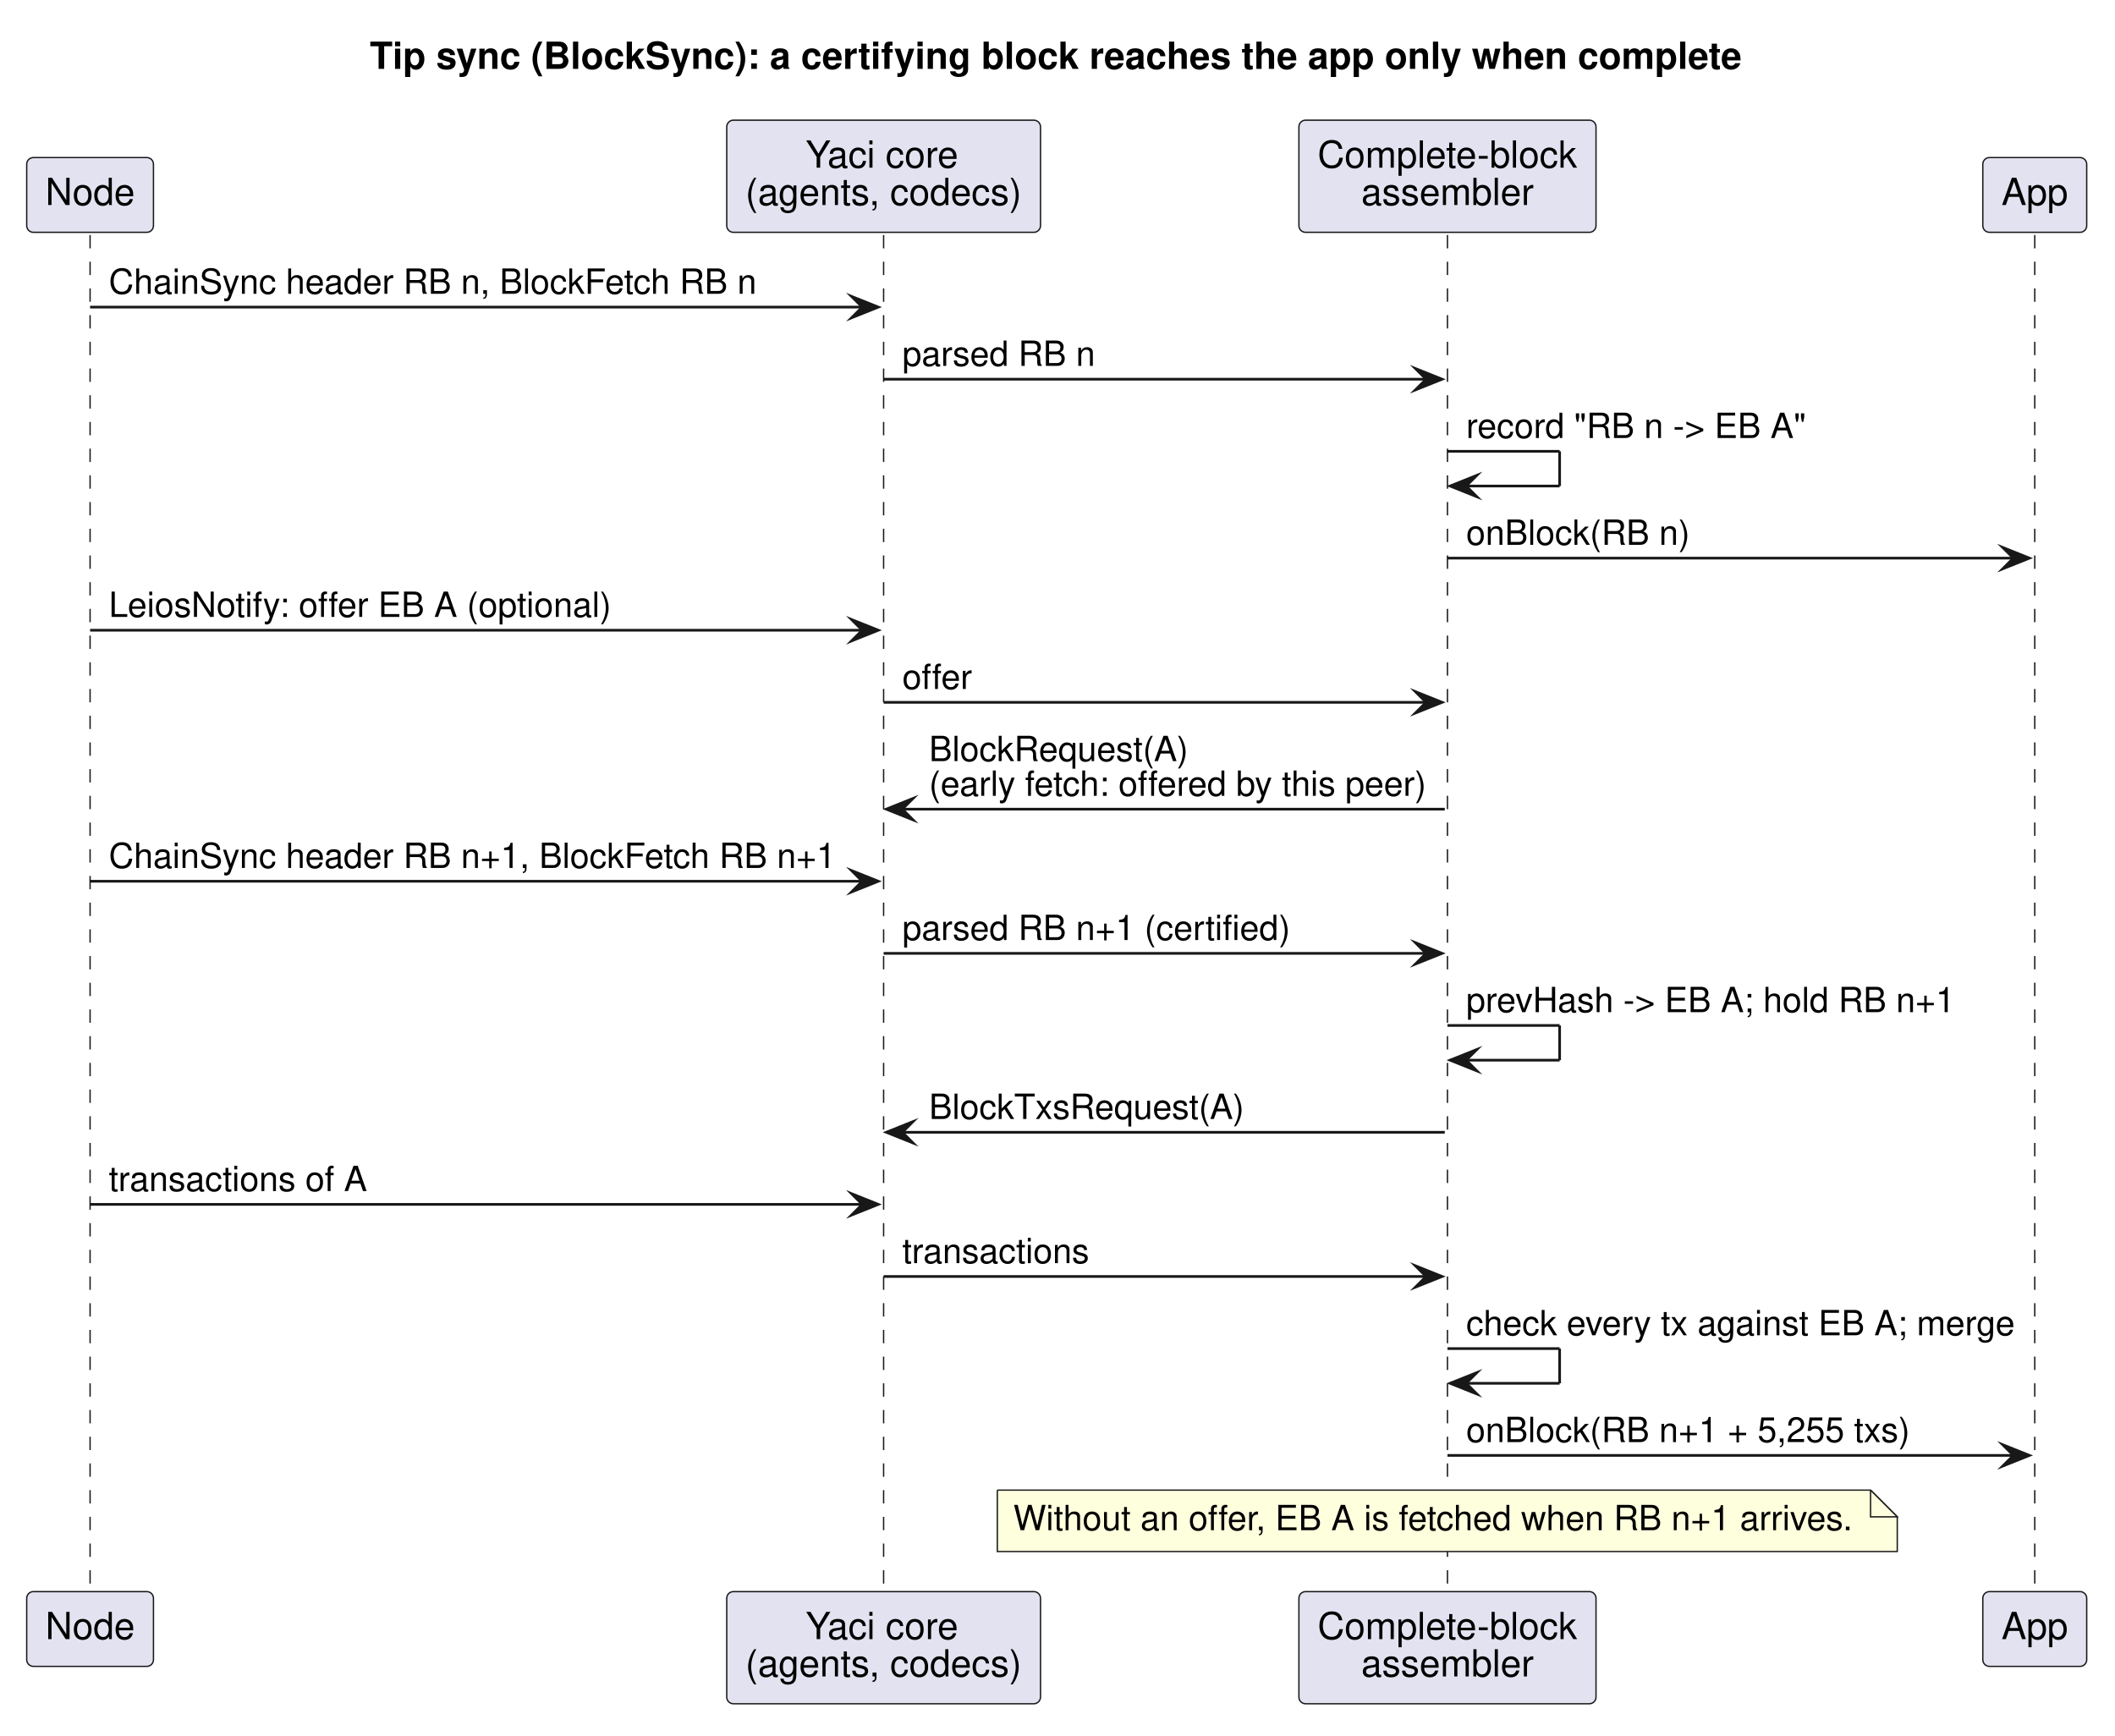
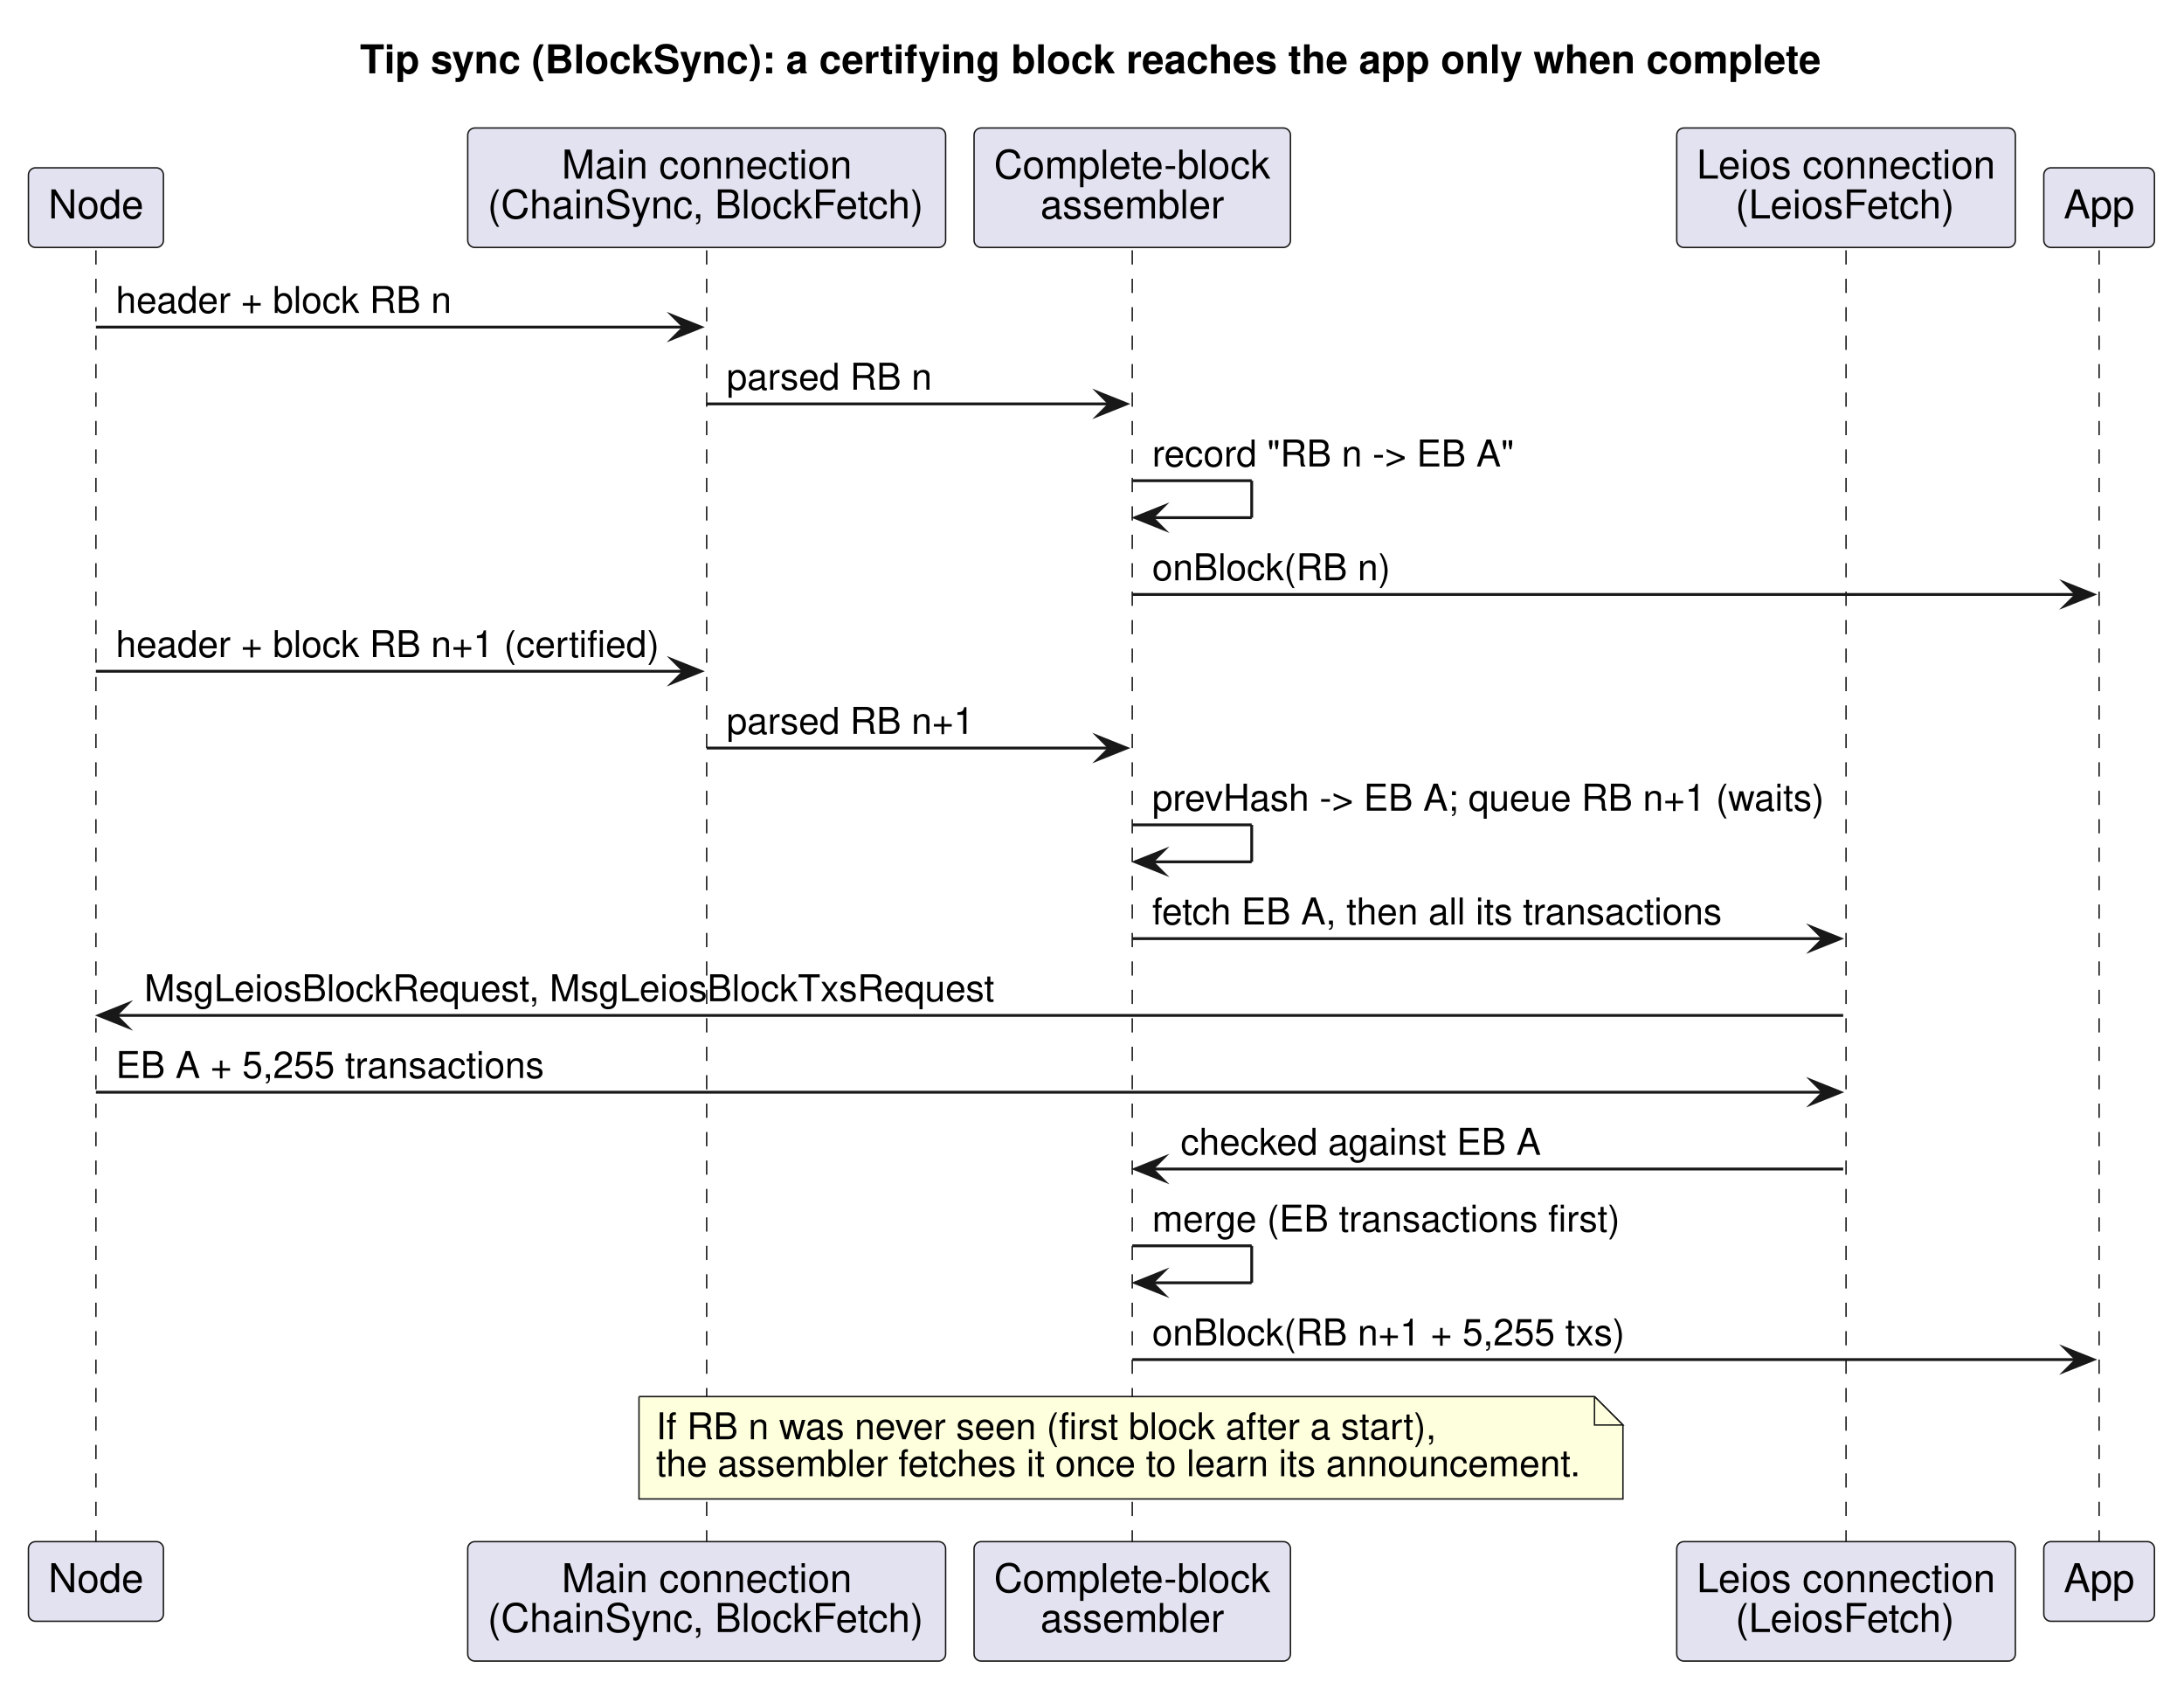
- <svg xmlns="http://www.w3.org/2000/svg" version="1.1" data-diagram-type="SEQUENCE" style="width:792px;height:650px;background:#FFFFFF;" width="792px" height="650px" viewBox="0 0 792 650" zoomAndPan="magnify" preserveAspectRatio="none" contentStyleType="text/css">
+ <svg xmlns="http://www.w3.org/2000/svg" version="1.1" data-diagram-type="SEQUENCE" style="width:768px;height:596px;background:#FFFFFF;" width="768px" height="596px" viewBox="0 0 768 596" zoomAndPan="magnify" preserveAspectRatio="none" contentStyleType="text/css">
  <defs />
  <g font-family="sans-serif" lengthAdjust="spacing">
    <g class="title" data-source-line="4">
-       <text x="138.47" y="25.78" fill="#000" font-size="14" textLength="513.468" font-weight="700" font-family="Helvetica">Tip sync (BlockSync): a certifying block reaches the app only when complete</text>
+       <text x="126.571" y="25.78" fill="#000" font-size="14" textLength="513.468" font-weight="700" font-family="Helvetica">Tip sync (BlockSync): a certifying block reaches the app only when complete</text>
    </g>
    <g>
-       <rect x="30.234" y="88" width="8" height="508" fill="#000" fill-opacity="0" />
-       <line x1="33.734" y1="88" x2="33.734" y2="596" style="stroke:#181818;stroke-width:0.5;stroke-dasharray:5,5;" />
+       <rect x="30.234" y="88" width="8" height="454" fill="#000" fill-opacity="0" />
+       <line x1="33.734" y1="88" x2="33.734" y2="542" style="stroke:#181818;stroke-width:0.5;stroke-dasharray:5,5;" />
    </g>
    <g>
-       <rect x="327.387" y="88" width="8" height="508" fill="#000" fill-opacity="0" />
-       <line x1="330.887" y1="88" x2="330.887" y2="596" style="stroke:#181818;stroke-width:0.5;stroke-dasharray:5,5;" />
+       <rect x="245" y="88" width="8" height="454" fill="#000" fill-opacity="0" />
+       <line x1="248.5" y1="88" x2="248.5" y2="542" style="stroke:#181818;stroke-width:0.5;stroke-dasharray:5,5;" />
    </g>
    <g>
-       <rect x="538.528" y="88" width="8" height="508" fill="#000" fill-opacity="0" />
-       <line x1="542.028" y1="88" x2="542.028" y2="596" style="stroke:#181818;stroke-width:0.5;stroke-dasharray:5,5;" />
+       <rect x="394.659" y="88" width="8" height="454" fill="#000" fill-opacity="0" />
+       <line x1="398.159" y1="88" x2="398.159" y2="542" style="stroke:#181818;stroke-width:0.5;stroke-dasharray:5,5;" />
    </g>
    <g>
-       <rect x="758.453" y="88" width="8" height="508" fill="#000" fill-opacity="0" />
-       <line x1="761.953" y1="88" x2="761.953" y2="596" style="stroke:#181818;stroke-width:0.5;stroke-dasharray:5,5;" />
+       <rect x="645.661" y="88" width="8" height="454" fill="#000" fill-opacity="0" />
+       <line x1="649.161" y1="88" x2="649.161" y2="542" style="stroke:#181818;stroke-width:0.5;stroke-dasharray:5,5;" />
+     </g>
+     <g>
+       <rect x="734.654" y="88" width="8" height="454" fill="#000" fill-opacity="0" />
+       <line x1="738.154" y1="88" x2="738.154" y2="542" style="stroke:#181818;stroke-width:0.5;stroke-dasharray:5,5;" />
    </g>
    <rect x="10" y="59" width="47.469" height="28" fill="#E2E2F0" style="stroke:#181818;stroke-width:0.5;" rx="2.5" ry="2.5" />
    <text x="17" y="76.78" fill="#000" font-size="14" textLength="33.469" font-family="Helvetica">Node</text>
-     <rect x="272.139" y="45" width="117.496" height="42" fill="#E2E2F0" style="stroke:#181818;stroke-width:0.5;" rx="2.5" ry="2.5" />
-     <text x="301.708" y="62.78" fill="#000" font-size="14" textLength="58.358" font-family="Helvetica">Yaci core</text>
-     <text x="279.139" y="76.78" fill="#000" font-size="14" textLength="103.496" font-family="Helvetica">(agents, codecs)</text>
-     <rect x="486.397" y="45" width="111.262" height="42" fill="#E2E2F0" style="stroke:#181818;stroke-width:0.5;" rx="2.5" ry="2.5" />
-     <text x="493.397" y="62.78" fill="#000" font-size="14" textLength="97.262" font-family="Helvetica">Complete-block</text>
-     <text x="509.739" y="76.78" fill="#000" font-size="14" textLength="64.579" font-family="Helvetica">assembler</text>
-     <rect x="742.498" y="59" width="38.91" height="28" fill="#E2E2F0" style="stroke:#181818;stroke-width:0.5;" rx="2.5" ry="2.5" />
-     <text x="749.498" y="76.78" fill="#000" font-size="14" textLength="24.91" font-family="Helvetica">App</text>
-     <rect x="10" y="596" width="47.469" height="28" fill="#E2E2F0" style="stroke:#181818;stroke-width:0.5;" rx="2.5" ry="2.5" />
-     <text x="17" y="613.78" fill="#000" font-size="14" textLength="33.469" font-family="Helvetica">Node</text>
-     <rect x="272.139" y="596" width="117.496" height="42" fill="#E2E2F0" style="stroke:#181818;stroke-width:0.5;" rx="2.5" ry="2.5" />
-     <text x="301.708" y="613.78" fill="#000" font-size="14" textLength="58.358" font-family="Helvetica">Yaci core</text>
-     <text x="279.139" y="627.78" fill="#000" font-size="14" textLength="103.496" font-family="Helvetica">(agents, codecs)</text>
-     <rect x="486.397" y="596" width="111.262" height="42" fill="#E2E2F0" style="stroke:#181818;stroke-width:0.5;" rx="2.5" ry="2.5" />
-     <text x="493.397" y="613.78" fill="#000" font-size="14" textLength="97.262" font-family="Helvetica">Complete-block</text>
-     <text x="509.739" y="627.78" fill="#000" font-size="14" textLength="64.579" font-family="Helvetica">assembler</text>
-     <rect x="742.498" y="596" width="38.91" height="28" fill="#E2E2F0" style="stroke:#181818;stroke-width:0.5;" rx="2.5" ry="2.5" />
-     <text x="749.498" y="613.78" fill="#000" font-size="14" textLength="24.91" font-family="Helvetica">App</text>
-     <polygon points="318.887,111,328.887,115,318.887,119,322.887,115" fill="#181818" style="stroke:#181818;stroke-width:1;stroke-linejoin:miter;stroke-miterlimit:10;" />
-     <line x1="33.734" y1="115" x2="324.887" y2="115" style="stroke:#181818;stroke-width:1;" />
-     <text x="40.734" y="110.01" fill="#000" font-size="13" textLength="243.509" font-family="Helvetica">ChainSync header RB n, BlockFetch RB n</text>
-     <polygon points="530.028,138,540.028,142,530.028,146,534.028,142" fill="#181818" style="stroke:#181818;stroke-width:1;stroke-linejoin:miter;stroke-miterlimit:10;" />
-     <line x1="330.887" y1="142" x2="536.028" y2="142" style="stroke:#181818;stroke-width:1;" />
-     <text x="337.887" y="137.01" fill="#000" font-size="13" textLength="72.262" font-family="Helvetica">parsed RB n</text>
-     <line x1="542.028" y1="169" x2="584.028" y2="169" style="stroke:#181818;stroke-width:1;" />
-     <line x1="584.028" y1="169" x2="584.028" y2="182" style="stroke:#181818;stroke-width:1;" />
-     <line x1="543.028" y1="182" x2="584.028" y2="182" style="stroke:#181818;stroke-width:1;" />
-     <polygon points="553.028,178,543.028,182,553.028,186,549.028,182" fill="#181818" style="stroke:#181818;stroke-width:1;stroke-linejoin:miter;stroke-miterlimit:10;" />
-     <text x="549.028" y="164.01" fill="#000" font-size="13" textLength="127.359" font-family="Helvetica">record "RB n -&gt; EB A"</text>
-     <polygon points="749.953,205,759.953,209,749.953,213,753.953,209" fill="#181818" style="stroke:#181818;stroke-width:1;stroke-linejoin:miter;stroke-miterlimit:10;" />
-     <line x1="542.028" y1="209" x2="755.953" y2="209" style="stroke:#181818;stroke-width:1;" />
-     <text x="549.028" y="204.01" fill="#000" font-size="13" textLength="83.808" font-family="Helvetica">onBlock(RB n)</text>
-     <polygon points="318.887,232,328.887,236,318.887,240,322.887,236" fill="#181818" style="stroke:#181818;stroke-width:1;stroke-linejoin:miter;stroke-miterlimit:10;" />
-     <line x1="33.734" y1="236" x2="324.887" y2="236" style="stroke:#181818;stroke-width:1;" />
-     <text x="40.734" y="231.01" fill="#000" font-size="13" textLength="188.589" font-family="Helvetica">LeiosNotify: offer EB A (optional)</text>
-     <polygon points="530.028,259,540.028,263,530.028,267,534.028,263" fill="#181818" style="stroke:#181818;stroke-width:1;stroke-linejoin:miter;stroke-miterlimit:10;" />
-     <line x1="330.887" y1="263" x2="536.028" y2="263" style="stroke:#181818;stroke-width:1;" />
-     <text x="337.887" y="258.01" fill="#000" font-size="13" textLength="26.013" font-family="Helvetica">offer</text>
-     <polygon points="341.887,299,331.887,303,341.887,307,337.887,303" fill="#181818" style="stroke:#181818;stroke-width:1;stroke-linejoin:miter;stroke-miterlimit:10;" />
-     <line x1="335.887" y1="303" x2="541.028" y2="303" style="stroke:#181818;stroke-width:1;" />
-     <text x="347.887" y="285.01" fill="#000" font-size="13" textLength="97.538" font-family="Helvetica">BlockRequest(A)</text>
-     <text x="347.887" y="298.01" fill="#000" font-size="13" textLength="187.142" font-family="Helvetica">(early fetch: offered by this peer)</text>
-     <polygon points="318.887,326,328.887,330,318.887,334,322.887,330" fill="#181818" style="stroke:#181818;stroke-width:1;stroke-linejoin:miter;stroke-miterlimit:10;" />
-     <line x1="33.734" y1="330" x2="324.887" y2="330" style="stroke:#181818;stroke-width:1;" />
-     <text x="40.734" y="325.01" fill="#000" font-size="13" textLength="273.152" font-family="Helvetica">ChainSync header RB n+1, BlockFetch RB n+1</text>
-     <polygon points="530.028,353,540.028,357,530.028,361,534.028,357" fill="#181818" style="stroke:#181818;stroke-width:1;stroke-linejoin:miter;stroke-miterlimit:10;" />
-     <line x1="330.887" y1="357" x2="536.028" y2="357" style="stroke:#181818;stroke-width:1;" />
-     <text x="337.887" y="352.01" fill="#000" font-size="13" textLength="144.873" font-family="Helvetica">parsed RB n+1 (certified)</text>
-     <line x1="542.028" y1="384" x2="584.028" y2="384" style="stroke:#181818;stroke-width:1;" />
-     <line x1="584.028" y1="384" x2="584.028" y2="397" style="stroke:#181818;stroke-width:1;" />
-     <line x1="543.028" y1="397" x2="584.028" y2="397" style="stroke:#181818;stroke-width:1;" />
-     <polygon points="553.028,393,543.028,397,553.028,401,549.028,397" fill="#181818" style="stroke:#181818;stroke-width:1;stroke-linejoin:miter;stroke-miterlimit:10;" />
-     <text x="549.028" y="379.01" fill="#000" font-size="13" textLength="183.542" font-family="Helvetica">prevHash -&gt; EB A; hold RB n+1</text>
-     <polygon points="341.887,420,331.887,424,341.887,428,337.887,424" fill="#181818" style="stroke:#181818;stroke-width:1;stroke-linejoin:miter;stroke-miterlimit:10;" />
-     <line x1="335.887" y1="424" x2="541.028" y2="424" style="stroke:#181818;stroke-width:1;" />
-     <text x="347.887" y="419.01" fill="#000" font-size="13" textLength="118.479" font-family="Helvetica">BlockTxsRequest(A)</text>
-     <polygon points="318.887,447,328.887,451,318.887,455,322.887,451" fill="#181818" style="stroke:#181818;stroke-width:1;stroke-linejoin:miter;stroke-miterlimit:10;" />
-     <line x1="33.734" y1="451" x2="324.887" y2="451" style="stroke:#181818;stroke-width:1;" />
-     <text x="40.734" y="446.01" fill="#000" font-size="13" textLength="96.827" font-family="Helvetica">transactions of A</text>
-     <polygon points="530.028,474,540.028,478,530.028,482,534.028,478" fill="#181818" style="stroke:#181818;stroke-width:1;stroke-linejoin:miter;stroke-miterlimit:10;" />
-     <line x1="330.887" y1="478" x2="536.028" y2="478" style="stroke:#181818;stroke-width:1;" />
-     <text x="337.887" y="473.01" fill="#000" font-size="13" textLength="70.091" font-family="Helvetica">transactions</text>
-     <line x1="542.028" y1="505" x2="584.028" y2="505" style="stroke:#181818;stroke-width:1;" />
-     <line x1="584.028" y1="505" x2="584.028" y2="518" style="stroke:#181818;stroke-width:1;" />
-     <line x1="543.028" y1="518" x2="584.028" y2="518" style="stroke:#181818;stroke-width:1;" />
-     <polygon points="553.028,514,543.028,518,553.028,522,549.028,518" fill="#181818" style="stroke:#181818;stroke-width:1;stroke-linejoin:miter;stroke-miterlimit:10;" />
-     <text x="549.028" y="500.01" fill="#000" font-size="13" textLength="205.924" font-family="Helvetica">check every tx against EB A; merge</text>
-     <polygon points="749.953,541,759.953,545,749.953,549,753.953,545" fill="#181818" style="stroke:#181818;stroke-width:1;stroke-linejoin:miter;stroke-miterlimit:10;" />
-     <line x1="542.028" y1="545" x2="755.953" y2="545" style="stroke:#181818;stroke-width:1;" />
-     <text x="549.028" y="540.01" fill="#000" font-size="13" textLength="166.201" font-family="Helvetica">onBlock(RB n+1 + 5,255 txs)</text>
-     <path d="M373.465,558 L373.465,581 L710.465,581 L710.465,568 L700.465,558 L373.465,558" style="stroke:#181818;stroke-width:0.5;" fill="#FEFFDD" />
-     <path d="M700.465,558 L700.465,568 L710.465,568 L700.465,558" style="stroke:#181818;stroke-width:0.5;" fill="#FEFFDD" />
-     <text x="379.465" y="573.01" fill="#000" font-size="13" textLength="316.126" font-family="Helvetica">Without an offer, EB A is fetched when RB n+1 arrives.</text>
+     <rect x="164.473" y="45" width="168.055" height="42" fill="#E2E2F0" style="stroke:#181818;stroke-width:0.5;" rx="2.5" ry="2.5" />
+     <text x="197.525" y="62.78" fill="#000" font-size="14" textLength="101.951" font-family="Helvetica">Main connection</text>
+     <text x="171.473" y="76.78" fill="#000" font-size="14" textLength="154.055" font-family="Helvetica">(ChainSync, BlockFetch)</text>
+     <rect x="342.528" y="45" width="111.262" height="42" fill="#E2E2F0" style="stroke:#181818;stroke-width:0.5;" rx="2.5" ry="2.5" />
+     <text x="349.528" y="62.78" fill="#000" font-size="14" textLength="97.262" font-family="Helvetica">Complete-block</text>
+     <text x="365.869" y="76.78" fill="#000" font-size="14" textLength="64.579" font-family="Helvetica">assembler</text>
+     <rect x="589.624" y="45" width="119.075" height="42" fill="#E2E2F0" style="stroke:#181818;stroke-width:0.5;" rx="2.5" ry="2.5" />
+     <text x="596.624" y="62.78" fill="#000" font-size="14" textLength="105.075" font-family="Helvetica">Leios connection</text>
+     <text x="610.258" y="76.78" fill="#000" font-size="14" textLength="77.807" font-family="Helvetica">(LeiosFetch)</text>
+     <rect x="718.699" y="59" width="38.91" height="28" fill="#E2E2F0" style="stroke:#181818;stroke-width:0.5;" rx="2.5" ry="2.5" />
+     <text x="725.699" y="76.78" fill="#000" font-size="14" textLength="24.91" font-family="Helvetica">App</text>
+     <rect x="10" y="542" width="47.469" height="28" fill="#E2E2F0" style="stroke:#181818;stroke-width:0.5;" rx="2.5" ry="2.5" />
+     <text x="17" y="559.78" fill="#000" font-size="14" textLength="33.469" font-family="Helvetica">Node</text>
+     <rect x="164.473" y="542" width="168.055" height="42" fill="#E2E2F0" style="stroke:#181818;stroke-width:0.5;" rx="2.5" ry="2.5" />
+     <text x="197.525" y="559.78" fill="#000" font-size="14" textLength="101.951" font-family="Helvetica">Main connection</text>
+     <text x="171.473" y="573.78" fill="#000" font-size="14" textLength="154.055" font-family="Helvetica">(ChainSync, BlockFetch)</text>
+     <rect x="342.528" y="542" width="111.262" height="42" fill="#E2E2F0" style="stroke:#181818;stroke-width:0.5;" rx="2.5" ry="2.5" />
+     <text x="349.528" y="559.78" fill="#000" font-size="14" textLength="97.262" font-family="Helvetica">Complete-block</text>
+     <text x="365.869" y="573.78" fill="#000" font-size="14" textLength="64.579" font-family="Helvetica">assembler</text>
+     <rect x="589.624" y="542" width="119.075" height="42" fill="#E2E2F0" style="stroke:#181818;stroke-width:0.5;" rx="2.5" ry="2.5" />
+     <text x="596.624" y="559.78" fill="#000" font-size="14" textLength="105.075" font-family="Helvetica">Leios connection</text>
+     <text x="610.258" y="573.78" fill="#000" font-size="14" textLength="77.807" font-family="Helvetica">(LeiosFetch)</text>
+     <rect x="718.699" y="542" width="38.91" height="28" fill="#E2E2F0" style="stroke:#181818;stroke-width:0.5;" rx="2.5" ry="2.5" />
+     <text x="725.699" y="559.78" fill="#000" font-size="14" textLength="24.91" font-family="Helvetica">App</text>
+     <polygon points="236.5,111,246.5,115,236.5,119,240.5,115" fill="#181818" style="stroke:#181818;stroke-width:1;stroke-linejoin:miter;stroke-miterlimit:10;" />
+     <line x1="33.734" y1="115" x2="242.5" y2="115" style="stroke:#181818;stroke-width:1;" />
+     <text x="40.734" y="110.01" fill="#000" font-size="13" textLength="118.155" font-family="Helvetica">header + block RB n</text>
+     <polygon points="386.159,138,396.159,142,386.159,146,390.159,142" fill="#181818" style="stroke:#181818;stroke-width:1;stroke-linejoin:miter;stroke-miterlimit:10;" />
+     <line x1="248.5" y1="142" x2="392.159" y2="142" style="stroke:#181818;stroke-width:1;" />
+     <text x="255.5" y="137.01" fill="#000" font-size="13" textLength="72.262" font-family="Helvetica">parsed RB n</text>
+     <line x1="398.159" y1="169" x2="440.159" y2="169" style="stroke:#181818;stroke-width:1;" />
+     <line x1="440.159" y1="169" x2="440.159" y2="182" style="stroke:#181818;stroke-width:1;" />
+     <line x1="399.159" y1="182" x2="440.159" y2="182" style="stroke:#181818;stroke-width:1;" />
+     <polygon points="409.159,178,399.159,182,409.159,186,405.159,182" fill="#181818" style="stroke:#181818;stroke-width:1;stroke-linejoin:miter;stroke-miterlimit:10;" />
+     <text x="405.159" y="164.01" fill="#000" font-size="13" textLength="127.359" font-family="Helvetica">record "RB n -&gt; EB A"</text>
+     <polygon points="726.154,205,736.154,209,726.154,213,730.154,209" fill="#181818" style="stroke:#181818;stroke-width:1;stroke-linejoin:miter;stroke-miterlimit:10;" />
+     <line x1="398.159" y1="209" x2="732.154" y2="209" style="stroke:#181818;stroke-width:1;" />
+     <text x="405.159" y="204.01" fill="#000" font-size="13" textLength="83.808" font-family="Helvetica">onBlock(RB n)</text>
+     <polygon points="236.5,232,246.5,236,236.5,240,240.5,236" fill="#181818" style="stroke:#181818;stroke-width:1;stroke-linejoin:miter;stroke-miterlimit:10;" />
+     <line x1="33.734" y1="236" x2="242.5" y2="236" style="stroke:#181818;stroke-width:1;" />
+     <text x="40.734" y="231.01" fill="#000" font-size="13" textLength="190.766" font-family="Helvetica">header + block RB n+1 (certified)</text>
+     <polygon points="386.159,259,396.159,263,386.159,267,390.159,263" fill="#181818" style="stroke:#181818;stroke-width:1;stroke-linejoin:miter;stroke-miterlimit:10;" />
+     <line x1="248.5" y1="263" x2="392.159" y2="263" style="stroke:#181818;stroke-width:1;" />
+     <text x="255.5" y="258.01" fill="#000" font-size="13" textLength="87.083" font-family="Helvetica">parsed RB n+1</text>
+     <line x1="398.159" y1="290" x2="440.159" y2="290" style="stroke:#181818;stroke-width:1;" />
+     <line x1="440.159" y1="290" x2="440.159" y2="303" style="stroke:#181818;stroke-width:1;" />
+     <line x1="399.159" y1="303" x2="440.159" y2="303" style="stroke:#181818;stroke-width:1;" />
+     <polygon points="409.159,299,399.159,303,409.159,307,405.159,303" fill="#181818" style="stroke:#181818;stroke-width:1;stroke-linejoin:miter;stroke-miterlimit:10;" />
+     <text x="405.159" y="285.01" fill="#000" font-size="13" textLength="237.002" font-family="Helvetica">prevHash -&gt; EB A; queue RB n+1 (waits)</text>
+     <polygon points="637.161,326,647.161,330,637.161,334,641.161,330" fill="#181818" style="stroke:#181818;stroke-width:1;stroke-linejoin:miter;stroke-miterlimit:10;" />
+     <line x1="398.159" y1="330" x2="643.161" y2="330" style="stroke:#181818;stroke-width:1;" />
+     <text x="405.159" y="325.01" fill="#000" font-size="13" textLength="200.878" font-family="Helvetica">fetch EB A, then all its transactions</text>
+     <polygon points="44.734,353,34.734,357,44.734,361,40.734,357" fill="#181818" style="stroke:#181818;stroke-width:1;stroke-linejoin:miter;stroke-miterlimit:10;" />
+     <line x1="38.734" y1="357" x2="648.161" y2="357" style="stroke:#181818;stroke-width:1;" />
+     <text x="50.734" y="352.01" fill="#000" font-size="13" textLength="299.857" font-family="Helvetica">MsgLeiosBlockRequest, MsgLeiosBlockTxsRequest</text>
+     <polygon points="637.161,380,647.161,384,637.161,388,641.161,384" fill="#181818" style="stroke:#181818;stroke-width:1;stroke-linejoin:miter;stroke-miterlimit:10;" />
+     <line x1="33.734" y1="384" x2="643.161" y2="384" style="stroke:#181818;stroke-width:1;" />
+     <text x="40.734" y="379.01" fill="#000" font-size="13" textLength="150.674" font-family="Helvetica">EB A + 5,255 transactions</text>
+     <polygon points="409.159,407,399.159,411,409.159,415,405.159,411" fill="#181818" style="stroke:#181818;stroke-width:1;stroke-linejoin:miter;stroke-miterlimit:10;" />
+     <line x1="403.159" y1="411" x2="648.161" y2="411" style="stroke:#181818;stroke-width:1;" />
+     <text x="415.159" y="406.01" fill="#000" font-size="13" textLength="127.188" font-family="Helvetica">checked against EB A</text>
+     <line x1="398.159" y1="438" x2="440.159" y2="438" style="stroke:#181818;stroke-width:1;" />
+     <line x1="440.159" y1="438" x2="440.159" y2="451" style="stroke:#181818;stroke-width:1;" />
+     <line x1="399.159" y1="451" x2="440.159" y2="451" style="stroke:#181818;stroke-width:1;" />
+     <polygon points="409.159,447,399.159,451,409.159,455,405.159,451" fill="#181818" style="stroke:#181818;stroke-width:1;stroke-linejoin:miter;stroke-miterlimit:10;" />
+     <text x="405.159" y="433.01" fill="#000" font-size="13" textLength="164.715" font-family="Helvetica">merge (EB transactions first)</text>
+     <polygon points="726.154,474,736.154,478,726.154,482,730.154,478" fill="#181818" style="stroke:#181818;stroke-width:1;stroke-linejoin:miter;stroke-miterlimit:10;" />
+     <line x1="398.159" y1="478" x2="732.154" y2="478" style="stroke:#181818;stroke-width:1;" />
+     <text x="405.159" y="473.01" fill="#000" font-size="13" textLength="166.201" font-family="Helvetica">onBlock(RB n+1 + 5,255 txs)</text>
+     <path d="M224.705,491 L224.705,527 L570.705,527 L570.705,501 L560.705,491 L224.705,491" style="stroke:#181818;stroke-width:0.5;" fill="#FEFFDD" />
+     <path d="M560.705,491 L560.705,501 L570.705,501 L560.705,491" style="stroke:#181818;stroke-width:0.5;" fill="#FEFFDD" />
+     <text x="230.705" y="506.01" fill="#000" font-size="13" textLength="274.542" font-family="Helvetica">If RB n was never seen (first block after a start),</text>
+     <text x="230.705" y="519.01" fill="#000" font-size="13" textLength="325.908" font-family="Helvetica">the assembler fetches it once to learn its announcement.</text>
  </g>
</svg>
